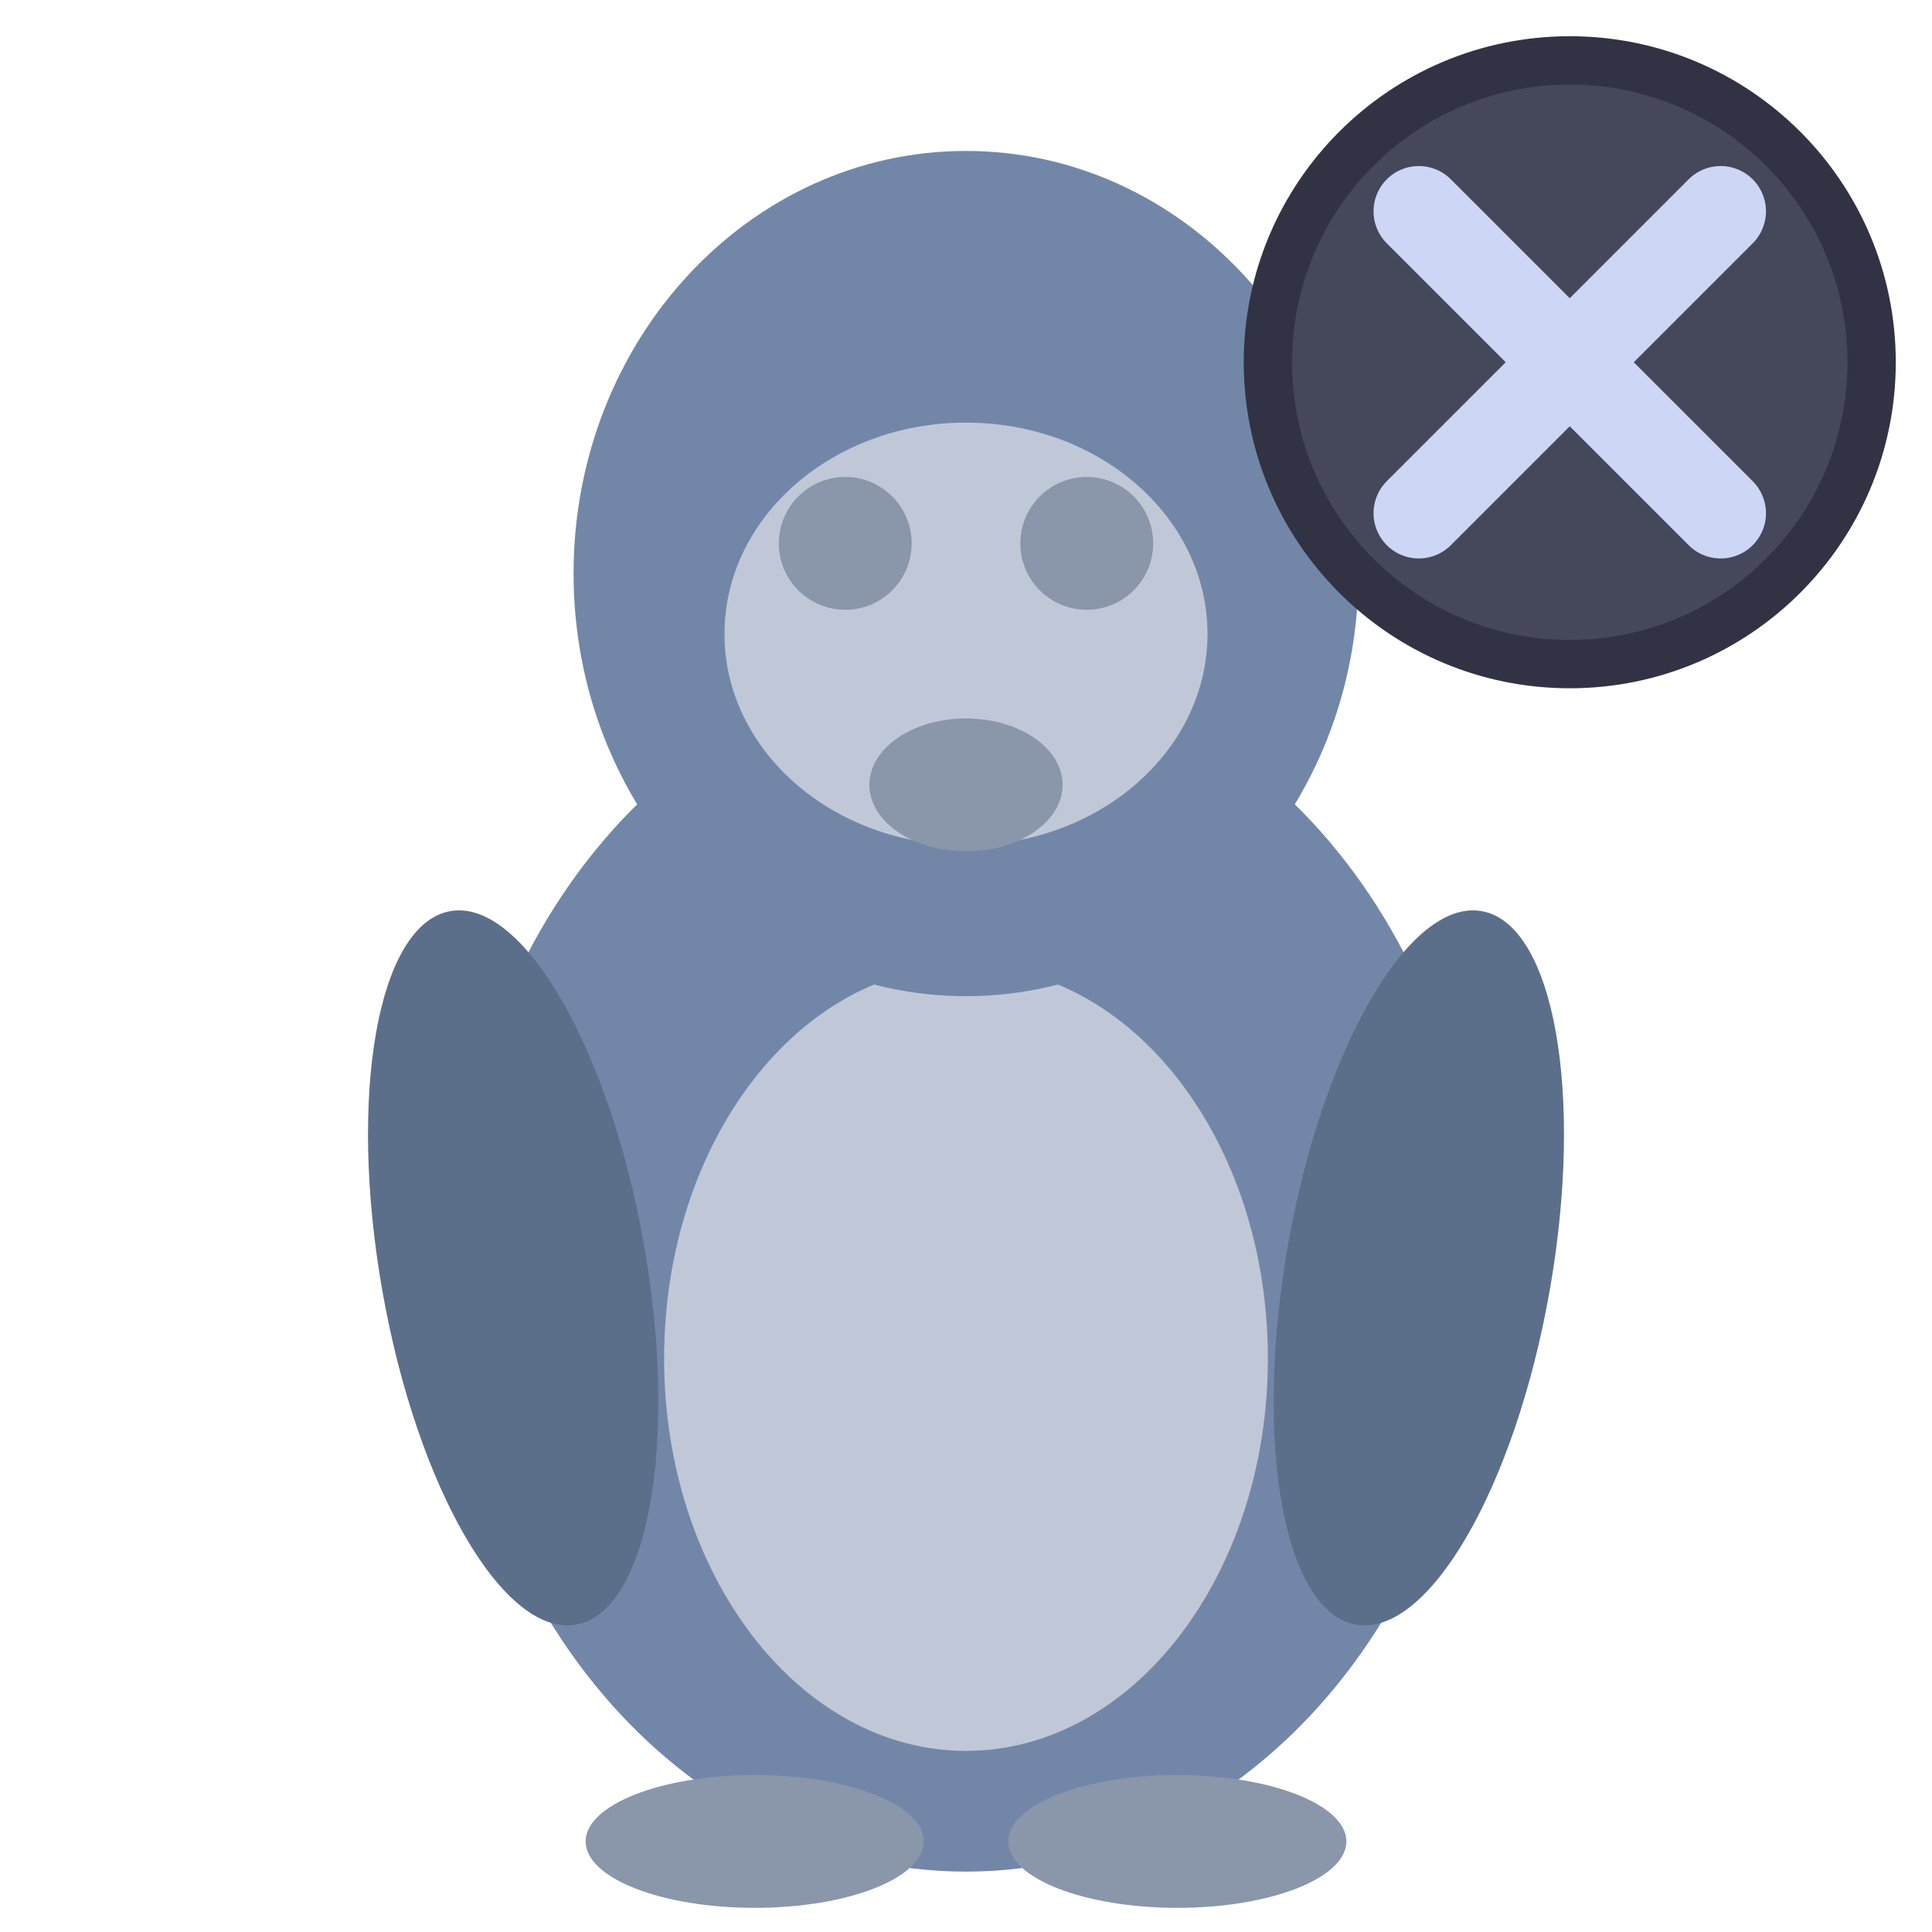
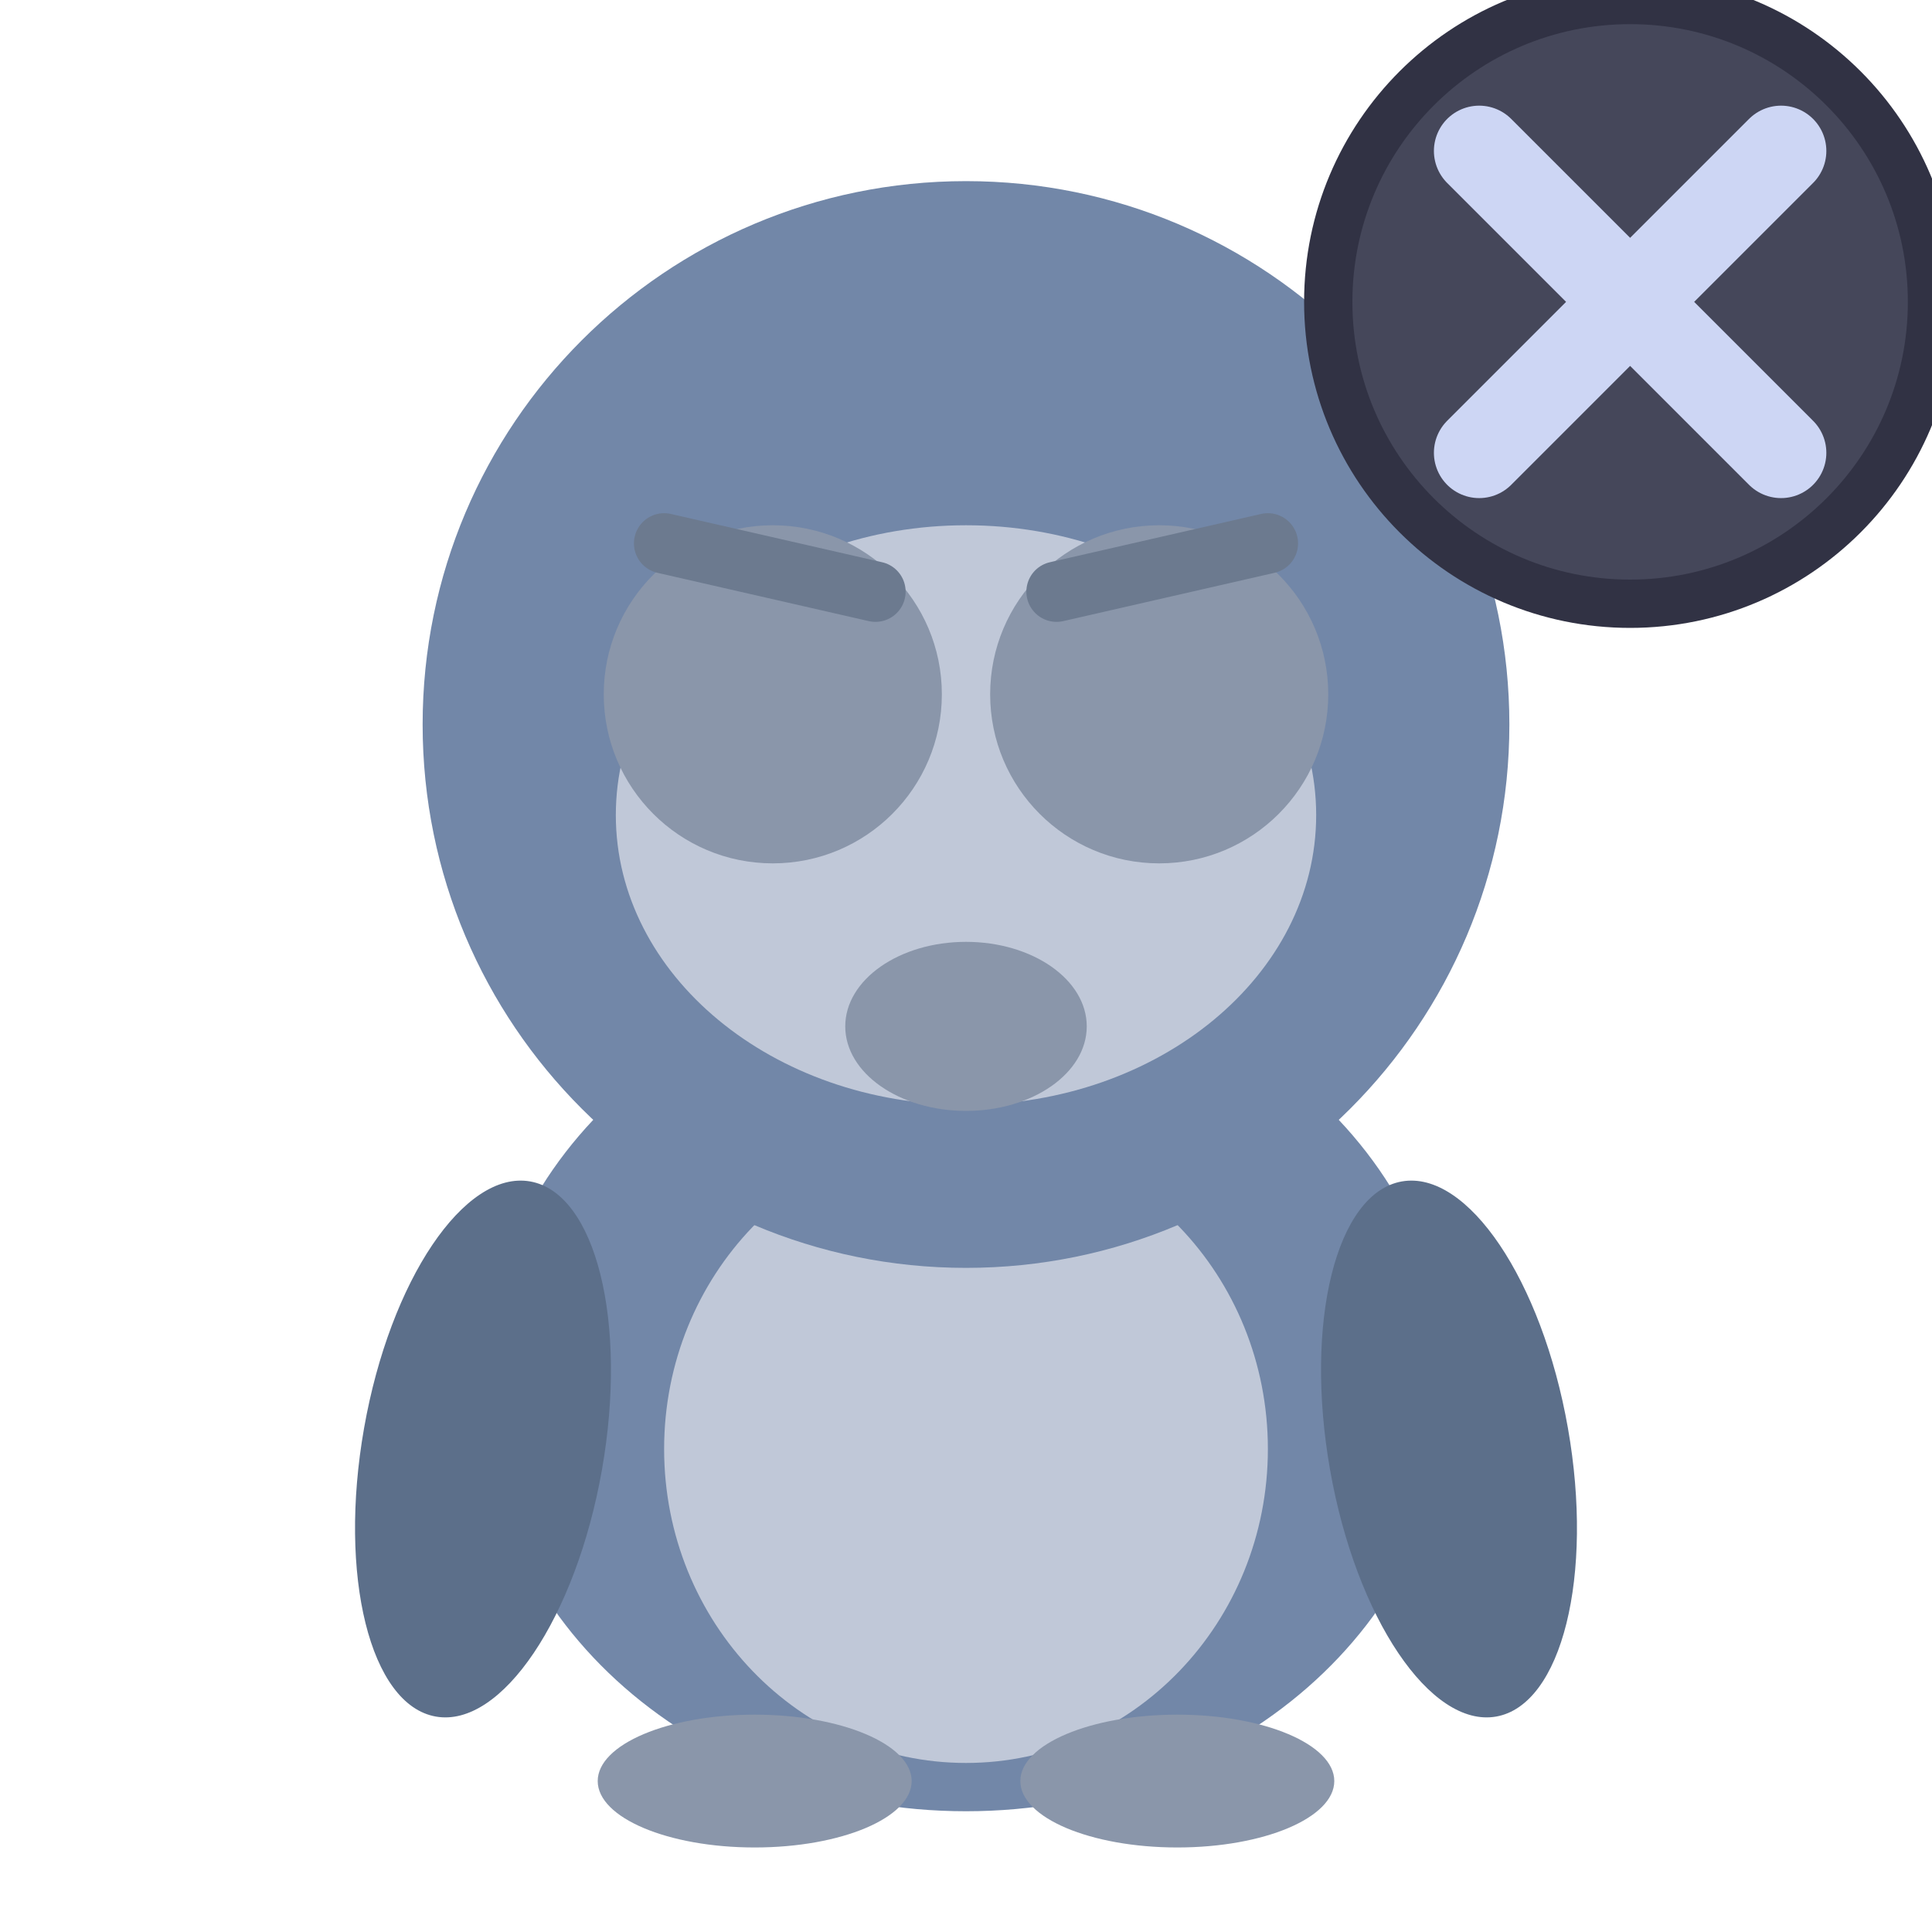
<svg xmlns="http://www.w3.org/2000/svg" viewBox="0 0 32 32">
-   <ellipse cx="16" cy="21" rx="8.5" ry="10" fill="#7287a8" />
-   <ellipse cx="16" cy="22.5" rx="5" ry="6.5" fill="#c0c8d8" />
-   <ellipse cx="16" cy="9.5" rx="6.5" ry="7" fill="#7287a8" />
-   <ellipse cx="16" cy="10.5" rx="4" ry="3.5" fill="#c0c8d8" />
-   <circle cx="14" cy="9" r="1.1" fill="#8a96aa" />
-   <circle cx="18" cy="9" r="1.1" fill="#8a96aa" />
-   <ellipse cx="16" cy="13" rx="1.6" ry="1.1" fill="#8a96aa" />
-   <ellipse cx="8.5" cy="21" rx="2.2" ry="6" fill="#5c6f8a" transform="rotate(-10 8.5 21)" />
-   <ellipse cx="23.5" cy="21" rx="2.2" ry="6" fill="#5c6f8a" transform="rotate(10 23.5 21)" />
-   <ellipse cx="12.5" cy="30.5" rx="2.8" ry="1.1" fill="#8a96aa" />
-   <ellipse cx="19.5" cy="30.5" rx="2.8" ry="1.1" fill="#8a96aa" />
-   <circle cx="26" cy="6" r="5" fill="#45475a" stroke="#313244" stroke-width="0.8" />
-   <line x1="23.5" y1="3.5" x2="28.5" y2="8.5" stroke="#cdd6f4" stroke-width="1.5" stroke-linecap="round" />
-   <line x1="28.5" y1="3.5" x2="23.5" y2="8.5" stroke="#cdd6f4" stroke-width="1.5" stroke-linecap="round" />
+   <ellipse cx="16" cy="23" rx="8" ry="7" fill="#7287a8" />
+   <ellipse cx="16" cy="24" rx="5" ry="5.2" fill="#c0c8d8" />
+   <ellipse cx="8" cy="24" rx="2" ry="4.5" fill="#5c6f8a" transform="rotate(10 8 24)" />
+   <ellipse cx="24" cy="24" rx="2" ry="4.5" fill="#5c6f8a" transform="rotate(-10 24 24)" />
+   <circle cx="16" cy="12" r="9" fill="#7287a8" />
+   <ellipse cx="16" cy="13.5" rx="5.8" ry="4.8" fill="#c0c8d8" />
+   <circle cx="12.8" cy="11.5" r="2.8" fill="#8a96aa" />
+   <circle cx="19.2" cy="11.5" r="2.8" fill="#8a96aa" />
+   <line x1="11" y1="9" x2="14.5" y2="9.8" stroke="#6c7a8f" stroke-width="1" stroke-linecap="round" />
+   <line x1="17.5" y1="9.8" x2="21" y2="9" stroke="#6c7a8f" stroke-width="1" stroke-linecap="round" />
+   <ellipse cx="16" cy="17" rx="2" ry="1.4" fill="#8a96aa" />
+   <ellipse cx="12.5" cy="29.5" rx="2.6" ry="1.1" fill="#8a96aa" />
+   <ellipse cx="19.5" cy="29.5" rx="2.6" ry="1.1" fill="#8a96aa" />
+   <circle cx="27" cy="5" r="5" fill="#45475a" stroke="#313244" stroke-width="0.8" />
+   <line x1="24.5" y1="2.5" x2="29.5" y2="7.5" stroke="#cdd6f4" stroke-width="1.5" stroke-linecap="round" />
+   <line x1="29.5" y1="2.5" x2="24.5" y2="7.5" stroke="#cdd6f4" stroke-width="1.5" stroke-linecap="round" />
</svg>
